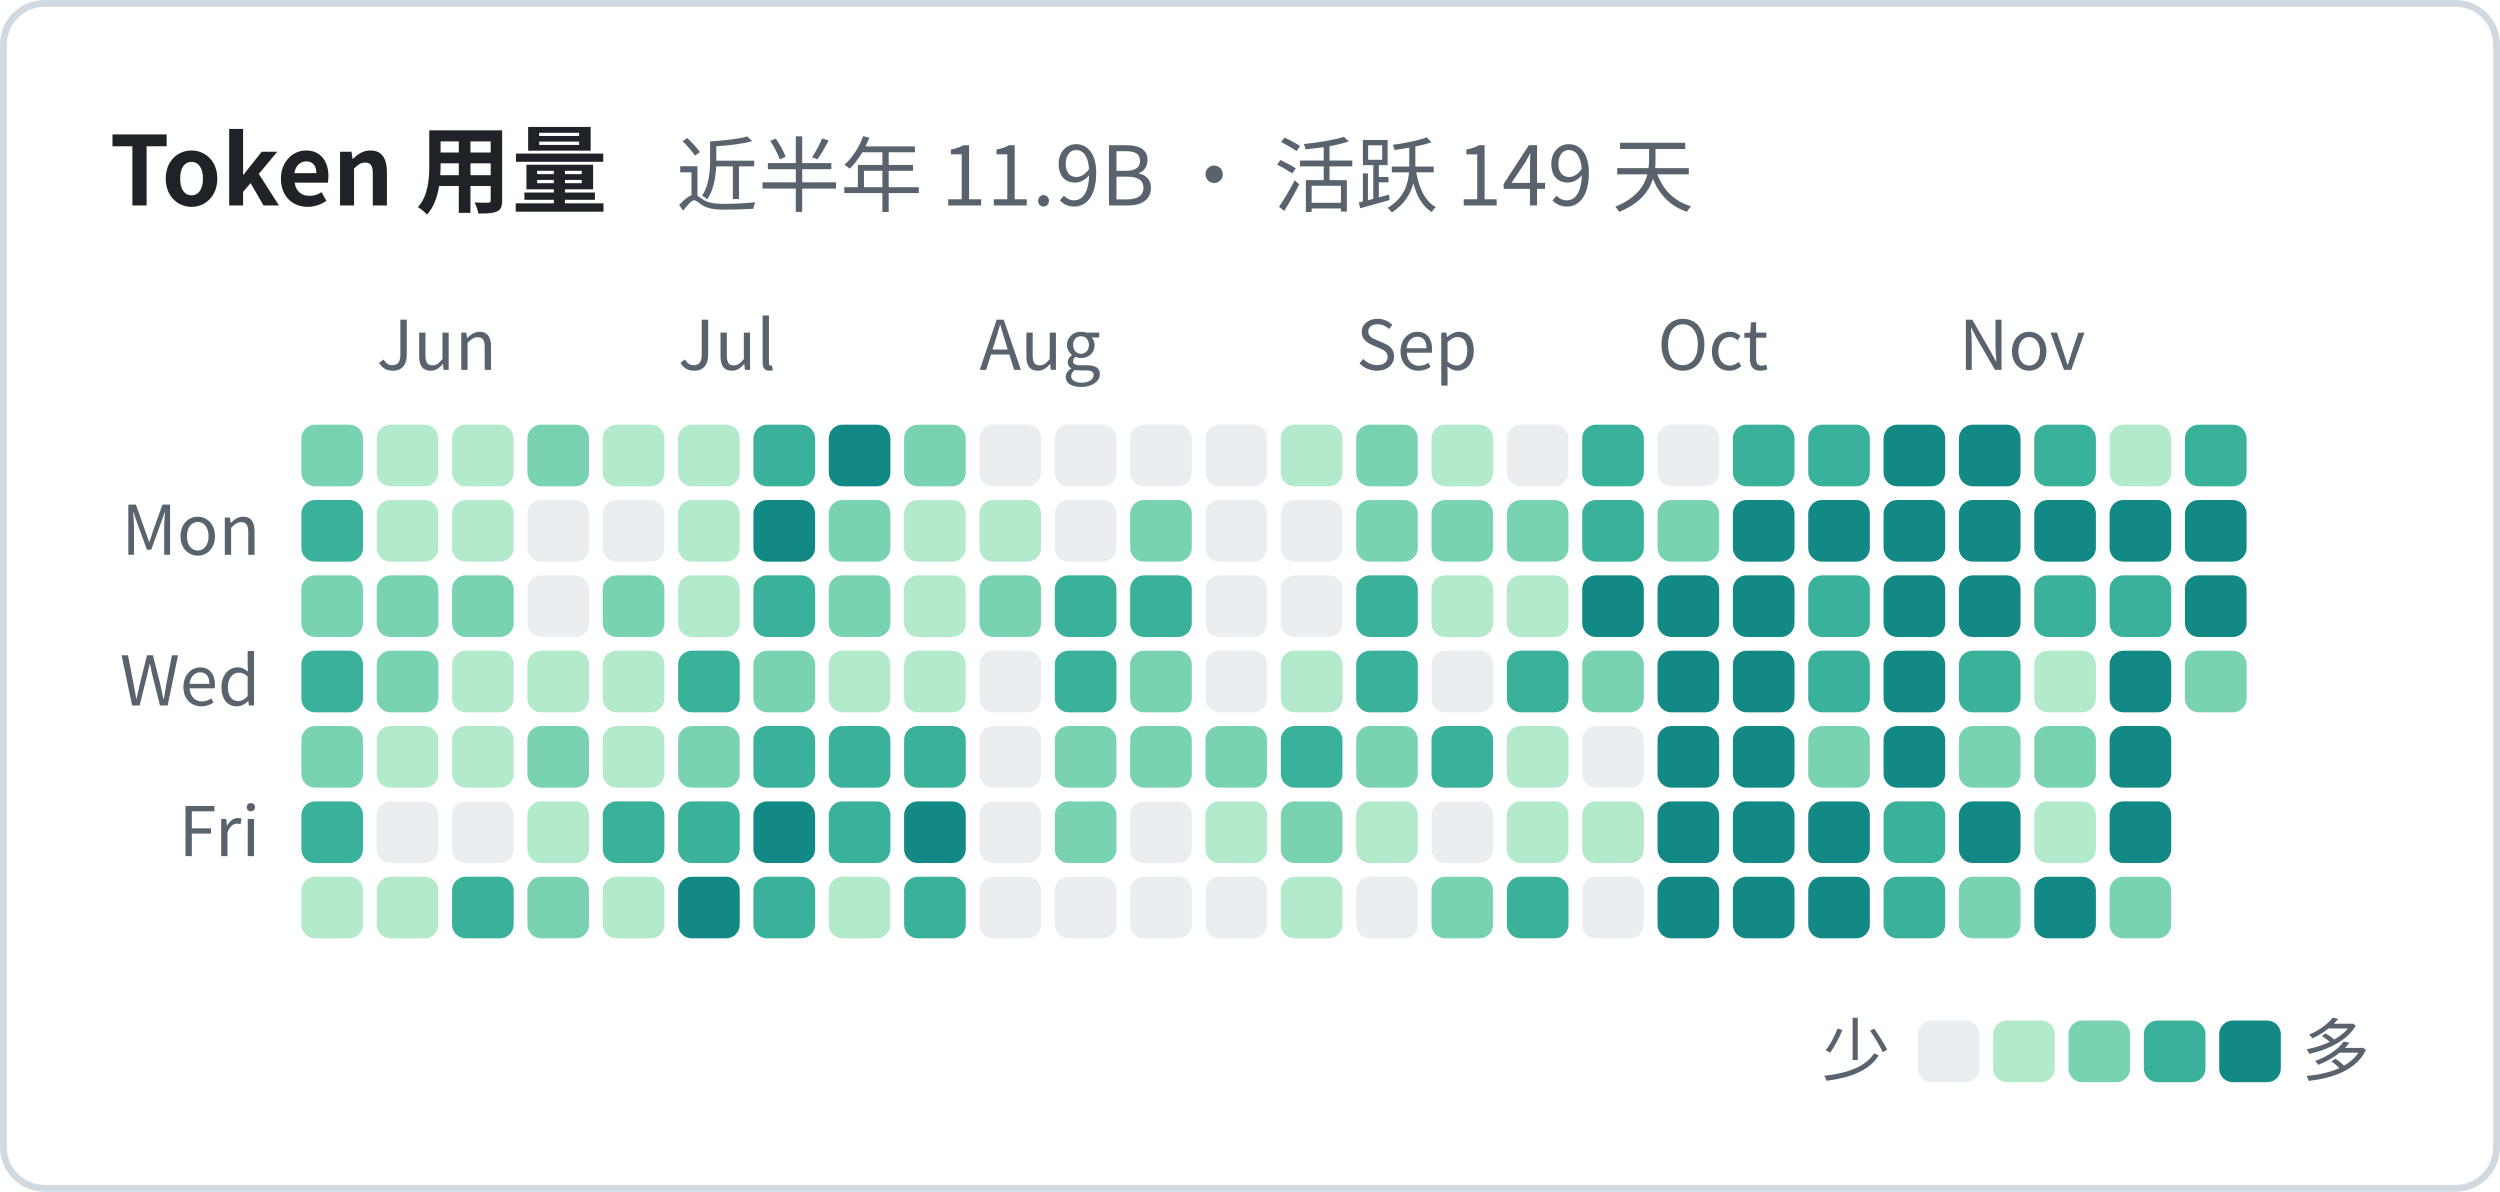
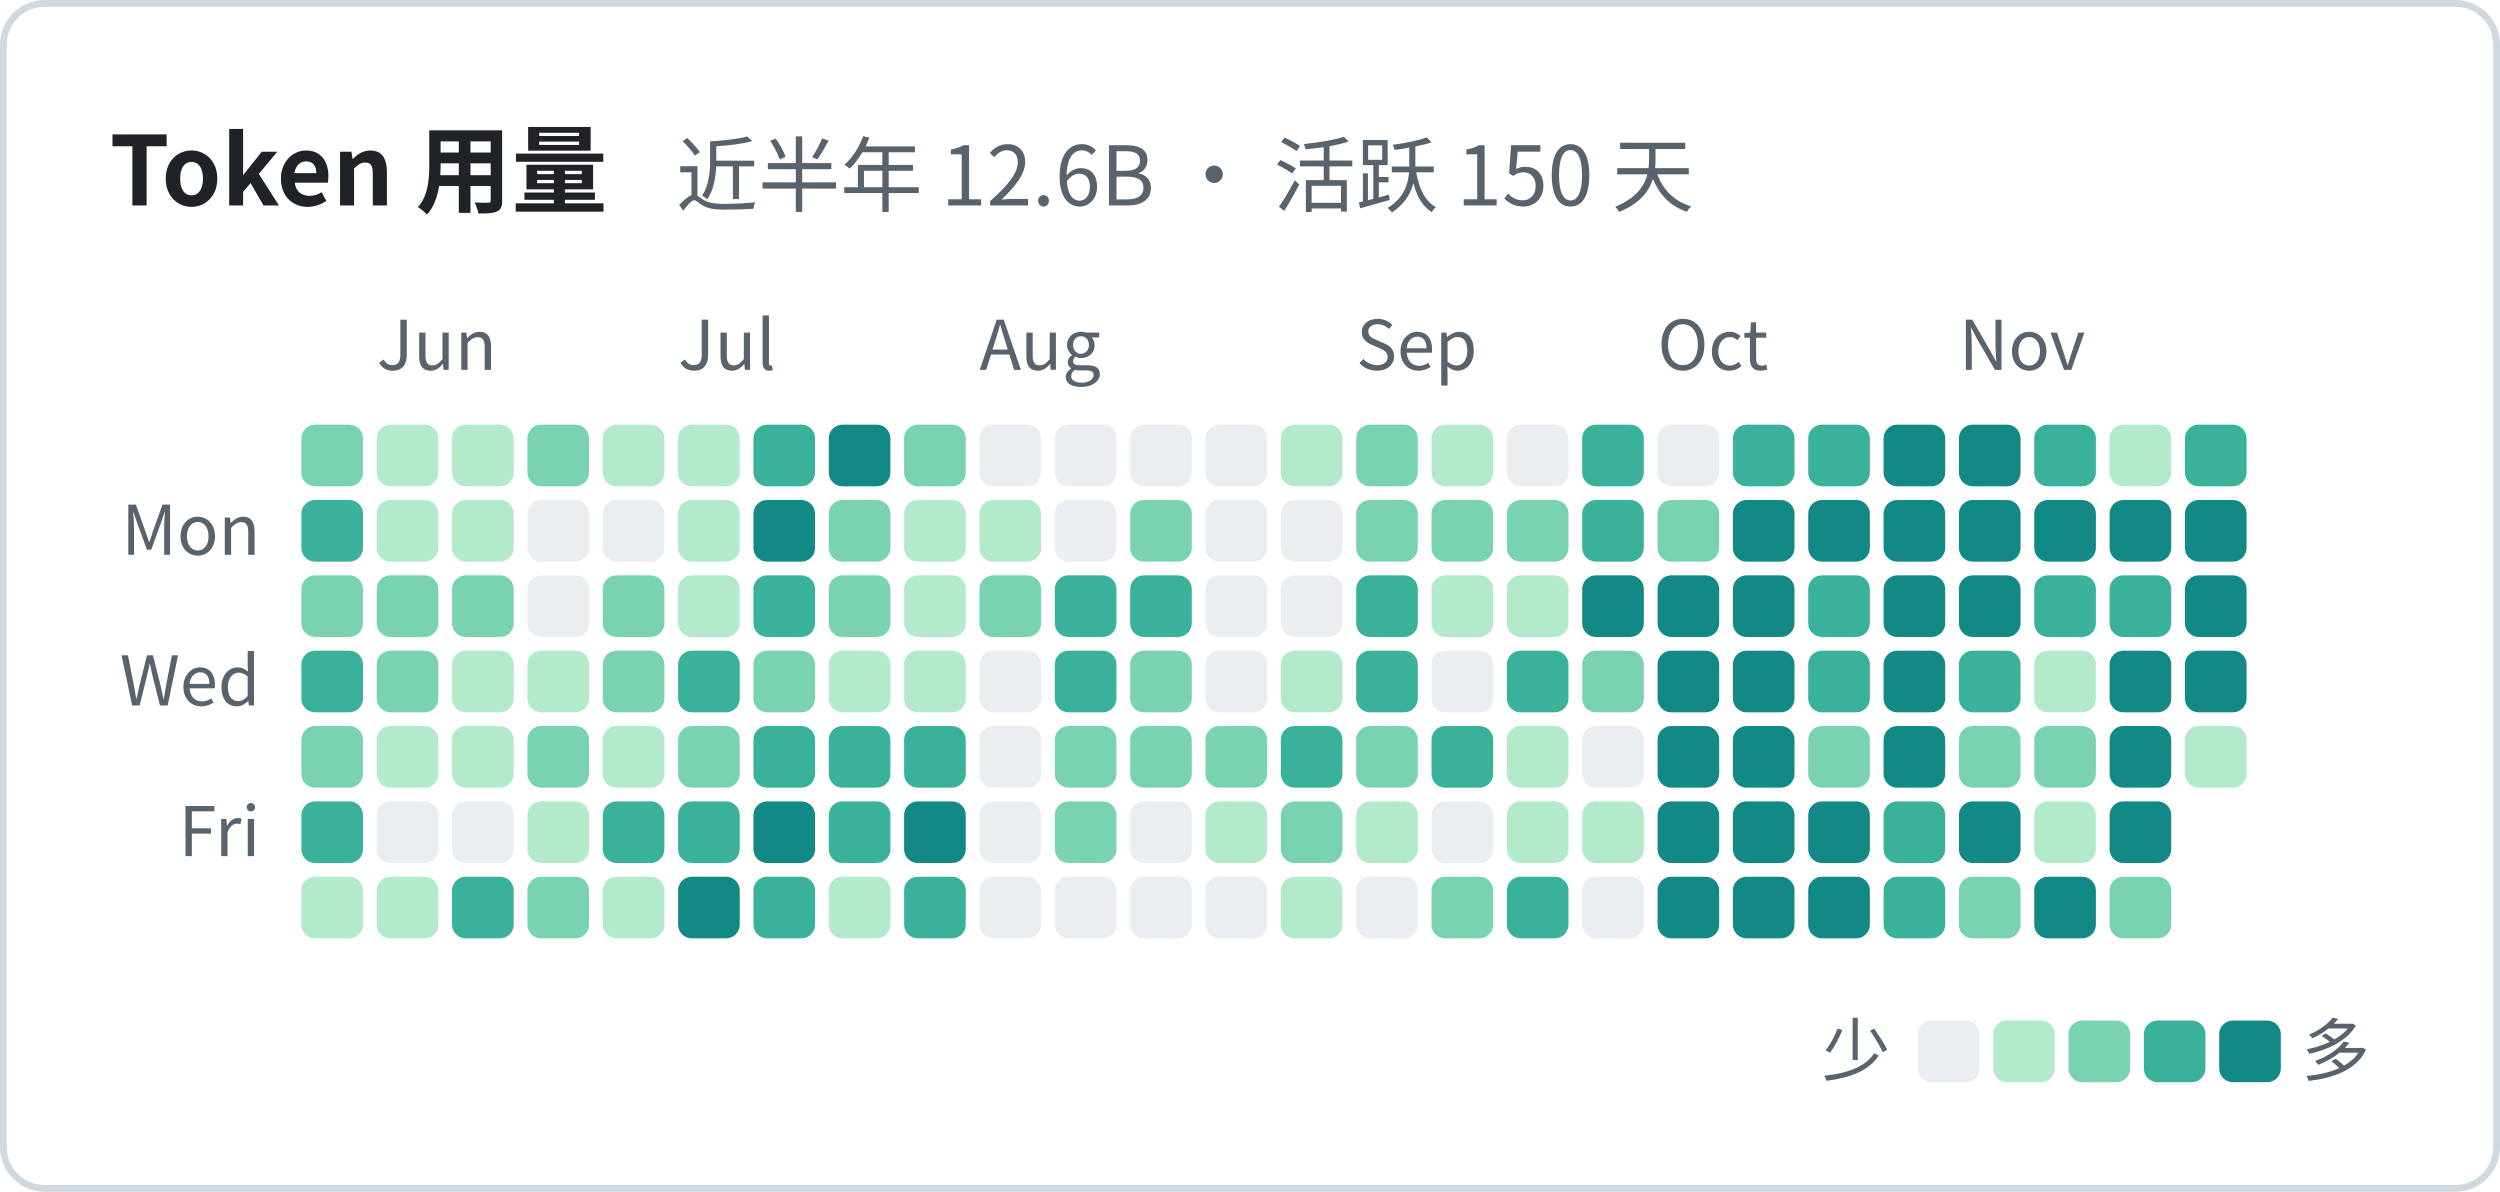
<svg xmlns="http://www.w3.org/2000/svg" width="365" height="174" viewBox="0 0 365 174" font-family="system-ui, -apple-system, 'Segoe UI', 'PingFang SC', 'Microsoft YaHei', 'Noto Sans CJK SC', sans-serif">
  <rect x="0.5" y="0.5" width="364" height="173" rx="6" fill="none" stroke="#d1d9e0" />
-   <text x="16" y="30" font-size="14" font-weight="600" fill="#1f2328">Token 用量<tspan dx="10" font-size="12" font-weight="400" fill="#59636e">近半年 11.9B · 活跃 149 天</tspan>
+   <text x="16" y="30" font-size="14" font-weight="600" fill="#1f2328">Token 用量<tspan dx="10" font-size="12" font-weight="400" fill="#59636e">近半年 12.6B · 活跃 150 天</tspan>
  </text>
  <text x="55" y="54" font-size="10" fill="#59636e">Jun</text>
  <text x="99" y="54" font-size="10" fill="#59636e">Jul</text>
  <text x="143" y="54" font-size="10" fill="#59636e">Aug</text>
  <text x="198" y="54" font-size="10" fill="#59636e">Sep</text>
  <text x="242" y="54" font-size="10" fill="#59636e">Oct</text>
  <text x="286" y="54" font-size="10" fill="#59636e">Nov</text>
  <text x="38" y="81" font-size="10" text-anchor="end" fill="#59636e">Mon</text>
  <text x="38" y="103" font-size="10" text-anchor="end" fill="#59636e">Wed</text>
  <text x="38" y="125" font-size="10" text-anchor="end" fill="#59636e">Fri</text>
  <rect x="44" y="62" width="9" height="9" rx="2" fill="#7ad3b0" />
  <rect x="44" y="73" width="9" height="9" rx="2" fill="#3ab19b" />
  <rect x="44" y="84" width="9" height="9" rx="2" fill="#7ad3b0" />
  <rect x="44" y="95" width="9" height="9" rx="2" fill="#3ab19b" />
  <rect x="44" y="106" width="9" height="9" rx="2" fill="#7ad3b0" />
  <rect x="44" y="117" width="9" height="9" rx="2" fill="#3ab19b" />
  <rect x="44" y="128" width="9" height="9" rx="2" fill="#b3eacb" />
  <rect x="55" y="62" width="9" height="9" rx="2" fill="#b3eacb" />
  <rect x="55" y="73" width="9" height="9" rx="2" fill="#b3eacb" />
  <rect x="55" y="84" width="9" height="9" rx="2" fill="#7ad3b0" />
  <rect x="55" y="95" width="9" height="9" rx="2" fill="#7ad3b0" />
  <rect x="55" y="106" width="9" height="9" rx="2" fill="#b3eacb" />
  <rect x="55" y="117" width="9" height="9" rx="2" fill="#ebeef0" />
  <rect x="55" y="128" width="9" height="9" rx="2" fill="#b3eacb" />
  <rect x="66" y="62" width="9" height="9" rx="2" fill="#b3eacb" />
  <rect x="66" y="73" width="9" height="9" rx="2" fill="#b3eacb" />
  <rect x="66" y="84" width="9" height="9" rx="2" fill="#7ad3b0" />
  <rect x="66" y="95" width="9" height="9" rx="2" fill="#b3eacb" />
  <rect x="66" y="106" width="9" height="9" rx="2" fill="#b3eacb" />
  <rect x="66" y="117" width="9" height="9" rx="2" fill="#ebeef0" />
  <rect x="66" y="128" width="9" height="9" rx="2" fill="#3ab19b" />
  <rect x="77" y="62" width="9" height="9" rx="2" fill="#7ad3b0" />
  <rect x="77" y="73" width="9" height="9" rx="2" fill="#ebeef0" />
  <rect x="77" y="84" width="9" height="9" rx="2" fill="#ebeef0" />
  <rect x="77" y="95" width="9" height="9" rx="2" fill="#b3eacb" />
  <rect x="77" y="106" width="9" height="9" rx="2" fill="#7ad3b0" />
  <rect x="77" y="117" width="9" height="9" rx="2" fill="#b3eacb" />
  <rect x="77" y="128" width="9" height="9" rx="2" fill="#7ad3b0" />
  <rect x="88" y="62" width="9" height="9" rx="2" fill="#b3eacb" />
  <rect x="88" y="73" width="9" height="9" rx="2" fill="#ebeef0" />
  <rect x="88" y="84" width="9" height="9" rx="2" fill="#7ad3b0" />
-   <rect x="88" y="95" width="9" height="9" rx="2" fill="#b3eacb" />
+   <rect x="88" y="95" width="9" height="9" rx="2" fill="#7ad3b0" />
  <rect x="88" y="106" width="9" height="9" rx="2" fill="#b3eacb" />
  <rect x="88" y="117" width="9" height="9" rx="2" fill="#3ab19b" />
  <rect x="88" y="128" width="9" height="9" rx="2" fill="#b3eacb" />
  <rect x="99" y="62" width="9" height="9" rx="2" fill="#b3eacb" />
  <rect x="99" y="73" width="9" height="9" rx="2" fill="#b3eacb" />
  <rect x="99" y="84" width="9" height="9" rx="2" fill="#b3eacb" />
  <rect x="99" y="95" width="9" height="9" rx="2" fill="#3ab19b" />
  <rect x="99" y="106" width="9" height="9" rx="2" fill="#7ad3b0" />
  <rect x="99" y="117" width="9" height="9" rx="2" fill="#3ab19b" />
  <rect x="99" y="128" width="9" height="9" rx="2" fill="#128984" />
  <rect x="110" y="62" width="9" height="9" rx="2" fill="#3ab19b" />
  <rect x="110" y="73" width="9" height="9" rx="2" fill="#128984" />
  <rect x="110" y="84" width="9" height="9" rx="2" fill="#3ab19b" />
  <rect x="110" y="95" width="9" height="9" rx="2" fill="#7ad3b0" />
  <rect x="110" y="106" width="9" height="9" rx="2" fill="#3ab19b" />
  <rect x="110" y="117" width="9" height="9" rx="2" fill="#128984" />
  <rect x="110" y="128" width="9" height="9" rx="2" fill="#3ab19b" />
  <rect x="121" y="62" width="9" height="9" rx="2" fill="#128984" />
  <rect x="121" y="73" width="9" height="9" rx="2" fill="#7ad3b0" />
  <rect x="121" y="84" width="9" height="9" rx="2" fill="#7ad3b0" />
  <rect x="121" y="95" width="9" height="9" rx="2" fill="#b3eacb" />
  <rect x="121" y="106" width="9" height="9" rx="2" fill="#3ab19b" />
  <rect x="121" y="117" width="9" height="9" rx="2" fill="#3ab19b" />
  <rect x="121" y="128" width="9" height="9" rx="2" fill="#b3eacb" />
  <rect x="132" y="62" width="9" height="9" rx="2" fill="#7ad3b0" />
  <rect x="132" y="73" width="9" height="9" rx="2" fill="#b3eacb" />
  <rect x="132" y="84" width="9" height="9" rx="2" fill="#b3eacb" />
  <rect x="132" y="95" width="9" height="9" rx="2" fill="#b3eacb" />
  <rect x="132" y="106" width="9" height="9" rx="2" fill="#3ab19b" />
  <rect x="132" y="117" width="9" height="9" rx="2" fill="#128984" />
  <rect x="132" y="128" width="9" height="9" rx="2" fill="#3ab19b" />
  <rect x="143" y="62" width="9" height="9" rx="2" fill="#ebeef0" />
  <rect x="143" y="73" width="9" height="9" rx="2" fill="#b3eacb" />
  <rect x="143" y="84" width="9" height="9" rx="2" fill="#7ad3b0" />
  <rect x="143" y="95" width="9" height="9" rx="2" fill="#ebeef0" />
  <rect x="143" y="106" width="9" height="9" rx="2" fill="#ebeef0" />
  <rect x="143" y="117" width="9" height="9" rx="2" fill="#ebeef0" />
  <rect x="143" y="128" width="9" height="9" rx="2" fill="#ebeef0" />
  <rect x="154" y="62" width="9" height="9" rx="2" fill="#ebeef0" />
  <rect x="154" y="73" width="9" height="9" rx="2" fill="#ebeef0" />
  <rect x="154" y="84" width="9" height="9" rx="2" fill="#3ab19b" />
  <rect x="154" y="95" width="9" height="9" rx="2" fill="#3ab19b" />
  <rect x="154" y="106" width="9" height="9" rx="2" fill="#7ad3b0" />
  <rect x="154" y="117" width="9" height="9" rx="2" fill="#7ad3b0" />
  <rect x="154" y="128" width="9" height="9" rx="2" fill="#ebeef0" />
  <rect x="165" y="62" width="9" height="9" rx="2" fill="#ebeef0" />
  <rect x="165" y="73" width="9" height="9" rx="2" fill="#7ad3b0" />
  <rect x="165" y="84" width="9" height="9" rx="2" fill="#3ab19b" />
  <rect x="165" y="95" width="9" height="9" rx="2" fill="#7ad3b0" />
  <rect x="165" y="106" width="9" height="9" rx="2" fill="#7ad3b0" />
  <rect x="165" y="117" width="9" height="9" rx="2" fill="#ebeef0" />
  <rect x="165" y="128" width="9" height="9" rx="2" fill="#ebeef0" />
  <rect x="176" y="62" width="9" height="9" rx="2" fill="#ebeef0" />
  <rect x="176" y="73" width="9" height="9" rx="2" fill="#ebeef0" />
  <rect x="176" y="84" width="9" height="9" rx="2" fill="#ebeef0" />
  <rect x="176" y="95" width="9" height="9" rx="2" fill="#ebeef0" />
  <rect x="176" y="106" width="9" height="9" rx="2" fill="#7ad3b0" />
  <rect x="176" y="117" width="9" height="9" rx="2" fill="#b3eacb" />
  <rect x="176" y="128" width="9" height="9" rx="2" fill="#ebeef0" />
  <rect x="187" y="62" width="9" height="9" rx="2" fill="#b3eacb" />
  <rect x="187" y="73" width="9" height="9" rx="2" fill="#ebeef0" />
  <rect x="187" y="84" width="9" height="9" rx="2" fill="#ebeef0" />
  <rect x="187" y="95" width="9" height="9" rx="2" fill="#b3eacb" />
  <rect x="187" y="106" width="9" height="9" rx="2" fill="#3ab19b" />
  <rect x="187" y="117" width="9" height="9" rx="2" fill="#7ad3b0" />
  <rect x="187" y="128" width="9" height="9" rx="2" fill="#b3eacb" />
  <rect x="198" y="62" width="9" height="9" rx="2" fill="#7ad3b0" />
  <rect x="198" y="73" width="9" height="9" rx="2" fill="#7ad3b0" />
  <rect x="198" y="84" width="9" height="9" rx="2" fill="#3ab19b" />
  <rect x="198" y="95" width="9" height="9" rx="2" fill="#3ab19b" />
  <rect x="198" y="106" width="9" height="9" rx="2" fill="#7ad3b0" />
  <rect x="198" y="117" width="9" height="9" rx="2" fill="#b3eacb" />
  <rect x="198" y="128" width="9" height="9" rx="2" fill="#ebeef0" />
  <rect x="209" y="62" width="9" height="9" rx="2" fill="#b3eacb" />
  <rect x="209" y="73" width="9" height="9" rx="2" fill="#7ad3b0" />
  <rect x="209" y="84" width="9" height="9" rx="2" fill="#b3eacb" />
  <rect x="209" y="95" width="9" height="9" rx="2" fill="#ebeef0" />
  <rect x="209" y="106" width="9" height="9" rx="2" fill="#3ab19b" />
  <rect x="209" y="117" width="9" height="9" rx="2" fill="#ebeef0" />
  <rect x="209" y="128" width="9" height="9" rx="2" fill="#7ad3b0" />
  <rect x="220" y="62" width="9" height="9" rx="2" fill="#ebeef0" />
  <rect x="220" y="73" width="9" height="9" rx="2" fill="#7ad3b0" />
  <rect x="220" y="84" width="9" height="9" rx="2" fill="#b3eacb" />
  <rect x="220" y="95" width="9" height="9" rx="2" fill="#3ab19b" />
  <rect x="220" y="106" width="9" height="9" rx="2" fill="#b3eacb" />
  <rect x="220" y="117" width="9" height="9" rx="2" fill="#b3eacb" />
  <rect x="220" y="128" width="9" height="9" rx="2" fill="#3ab19b" />
  <rect x="231" y="62" width="9" height="9" rx="2" fill="#3ab19b" />
  <rect x="231" y="73" width="9" height="9" rx="2" fill="#3ab19b" />
  <rect x="231" y="84" width="9" height="9" rx="2" fill="#128984" />
  <rect x="231" y="95" width="9" height="9" rx="2" fill="#7ad3b0" />
  <rect x="231" y="106" width="9" height="9" rx="2" fill="#ebeef0" />
  <rect x="231" y="117" width="9" height="9" rx="2" fill="#b3eacb" />
  <rect x="231" y="128" width="9" height="9" rx="2" fill="#ebeef0" />
  <rect x="242" y="62" width="9" height="9" rx="2" fill="#ebeef0" />
  <rect x="242" y="73" width="9" height="9" rx="2" fill="#7ad3b0" />
  <rect x="242" y="84" width="9" height="9" rx="2" fill="#128984" />
  <rect x="242" y="95" width="9" height="9" rx="2" fill="#128984" />
  <rect x="242" y="106" width="9" height="9" rx="2" fill="#128984" />
  <rect x="242" y="117" width="9" height="9" rx="2" fill="#128984" />
  <rect x="242" y="128" width="9" height="9" rx="2" fill="#128984" />
  <rect x="253" y="62" width="9" height="9" rx="2" fill="#3ab19b" />
  <rect x="253" y="73" width="9" height="9" rx="2" fill="#128984" />
  <rect x="253" y="84" width="9" height="9" rx="2" fill="#128984" />
  <rect x="253" y="95" width="9" height="9" rx="2" fill="#128984" />
  <rect x="253" y="106" width="9" height="9" rx="2" fill="#128984" />
  <rect x="253" y="117" width="9" height="9" rx="2" fill="#128984" />
  <rect x="253" y="128" width="9" height="9" rx="2" fill="#128984" />
  <rect x="264" y="62" width="9" height="9" rx="2" fill="#3ab19b" />
  <rect x="264" y="73" width="9" height="9" rx="2" fill="#128984" />
  <rect x="264" y="84" width="9" height="9" rx="2" fill="#3ab19b" />
  <rect x="264" y="95" width="9" height="9" rx="2" fill="#3ab19b" />
  <rect x="264" y="106" width="9" height="9" rx="2" fill="#7ad3b0" />
  <rect x="264" y="117" width="9" height="9" rx="2" fill="#128984" />
  <rect x="264" y="128" width="9" height="9" rx="2" fill="#128984" />
  <rect x="275" y="62" width="9" height="9" rx="2" fill="#128984" />
  <rect x="275" y="73" width="9" height="9" rx="2" fill="#128984" />
  <rect x="275" y="84" width="9" height="9" rx="2" fill="#128984" />
  <rect x="275" y="95" width="9" height="9" rx="2" fill="#128984" />
  <rect x="275" y="106" width="9" height="9" rx="2" fill="#128984" />
  <rect x="275" y="117" width="9" height="9" rx="2" fill="#3ab19b" />
  <rect x="275" y="128" width="9" height="9" rx="2" fill="#3ab19b" />
  <rect x="286" y="62" width="9" height="9" rx="2" fill="#128984" />
  <rect x="286" y="73" width="9" height="9" rx="2" fill="#128984" />
  <rect x="286" y="84" width="9" height="9" rx="2" fill="#128984" />
  <rect x="286" y="95" width="9" height="9" rx="2" fill="#3ab19b" />
  <rect x="286" y="106" width="9" height="9" rx="2" fill="#7ad3b0" />
  <rect x="286" y="117" width="9" height="9" rx="2" fill="#128984" />
  <rect x="286" y="128" width="9" height="9" rx="2" fill="#7ad3b0" />
  <rect x="297" y="62" width="9" height="9" rx="2" fill="#3ab19b" />
  <rect x="297" y="73" width="9" height="9" rx="2" fill="#128984" />
  <rect x="297" y="84" width="9" height="9" rx="2" fill="#3ab19b" />
  <rect x="297" y="95" width="9" height="9" rx="2" fill="#b3eacb" />
  <rect x="297" y="106" width="9" height="9" rx="2" fill="#7ad3b0" />
  <rect x="297" y="117" width="9" height="9" rx="2" fill="#b3eacb" />
  <rect x="297" y="128" width="9" height="9" rx="2" fill="#128984" />
  <rect x="308" y="62" width="9" height="9" rx="2" fill="#b3eacb" />
  <rect x="308" y="73" width="9" height="9" rx="2" fill="#128984" />
  <rect x="308" y="84" width="9" height="9" rx="2" fill="#3ab19b" />
  <rect x="308" y="95" width="9" height="9" rx="2" fill="#128984" />
  <rect x="308" y="106" width="9" height="9" rx="2" fill="#128984" />
  <rect x="308" y="117" width="9" height="9" rx="2" fill="#128984" />
  <rect x="308" y="128" width="9" height="9" rx="2" fill="#7ad3b0" />
  <rect x="319" y="62" width="9" height="9" rx="2" fill="#3ab19b" />
  <rect x="319" y="73" width="9" height="9" rx="2" fill="#128984" />
  <rect x="319" y="84" width="9" height="9" rx="2" fill="#128984" />
-   <rect x="319" y="95" width="9" height="9" rx="2" fill="#7ad3b0" />
+   <rect x="319" y="95" width="9" height="9" rx="2" fill="#128984" />
+   <rect x="319" y="106" width="9" height="9" rx="2" fill="#b3eacb" />
  <text x="276" y="157" font-size="10" text-anchor="end" fill="#59636e">少</text>
  <rect x="280" y="149" width="9" height="9" rx="2" fill="#ebeef0" />
  <rect x="291" y="149" width="9" height="9" rx="2" fill="#b3eacb" />
  <rect x="302" y="149" width="9" height="9" rx="2" fill="#7ad3b0" />
  <rect x="313" y="149" width="9" height="9" rx="2" fill="#3ab19b" />
  <rect x="324" y="149" width="9" height="9" rx="2" fill="#128984" />
  <text x="336" y="157" font-size="10" fill="#59636e">多</text>
</svg>
